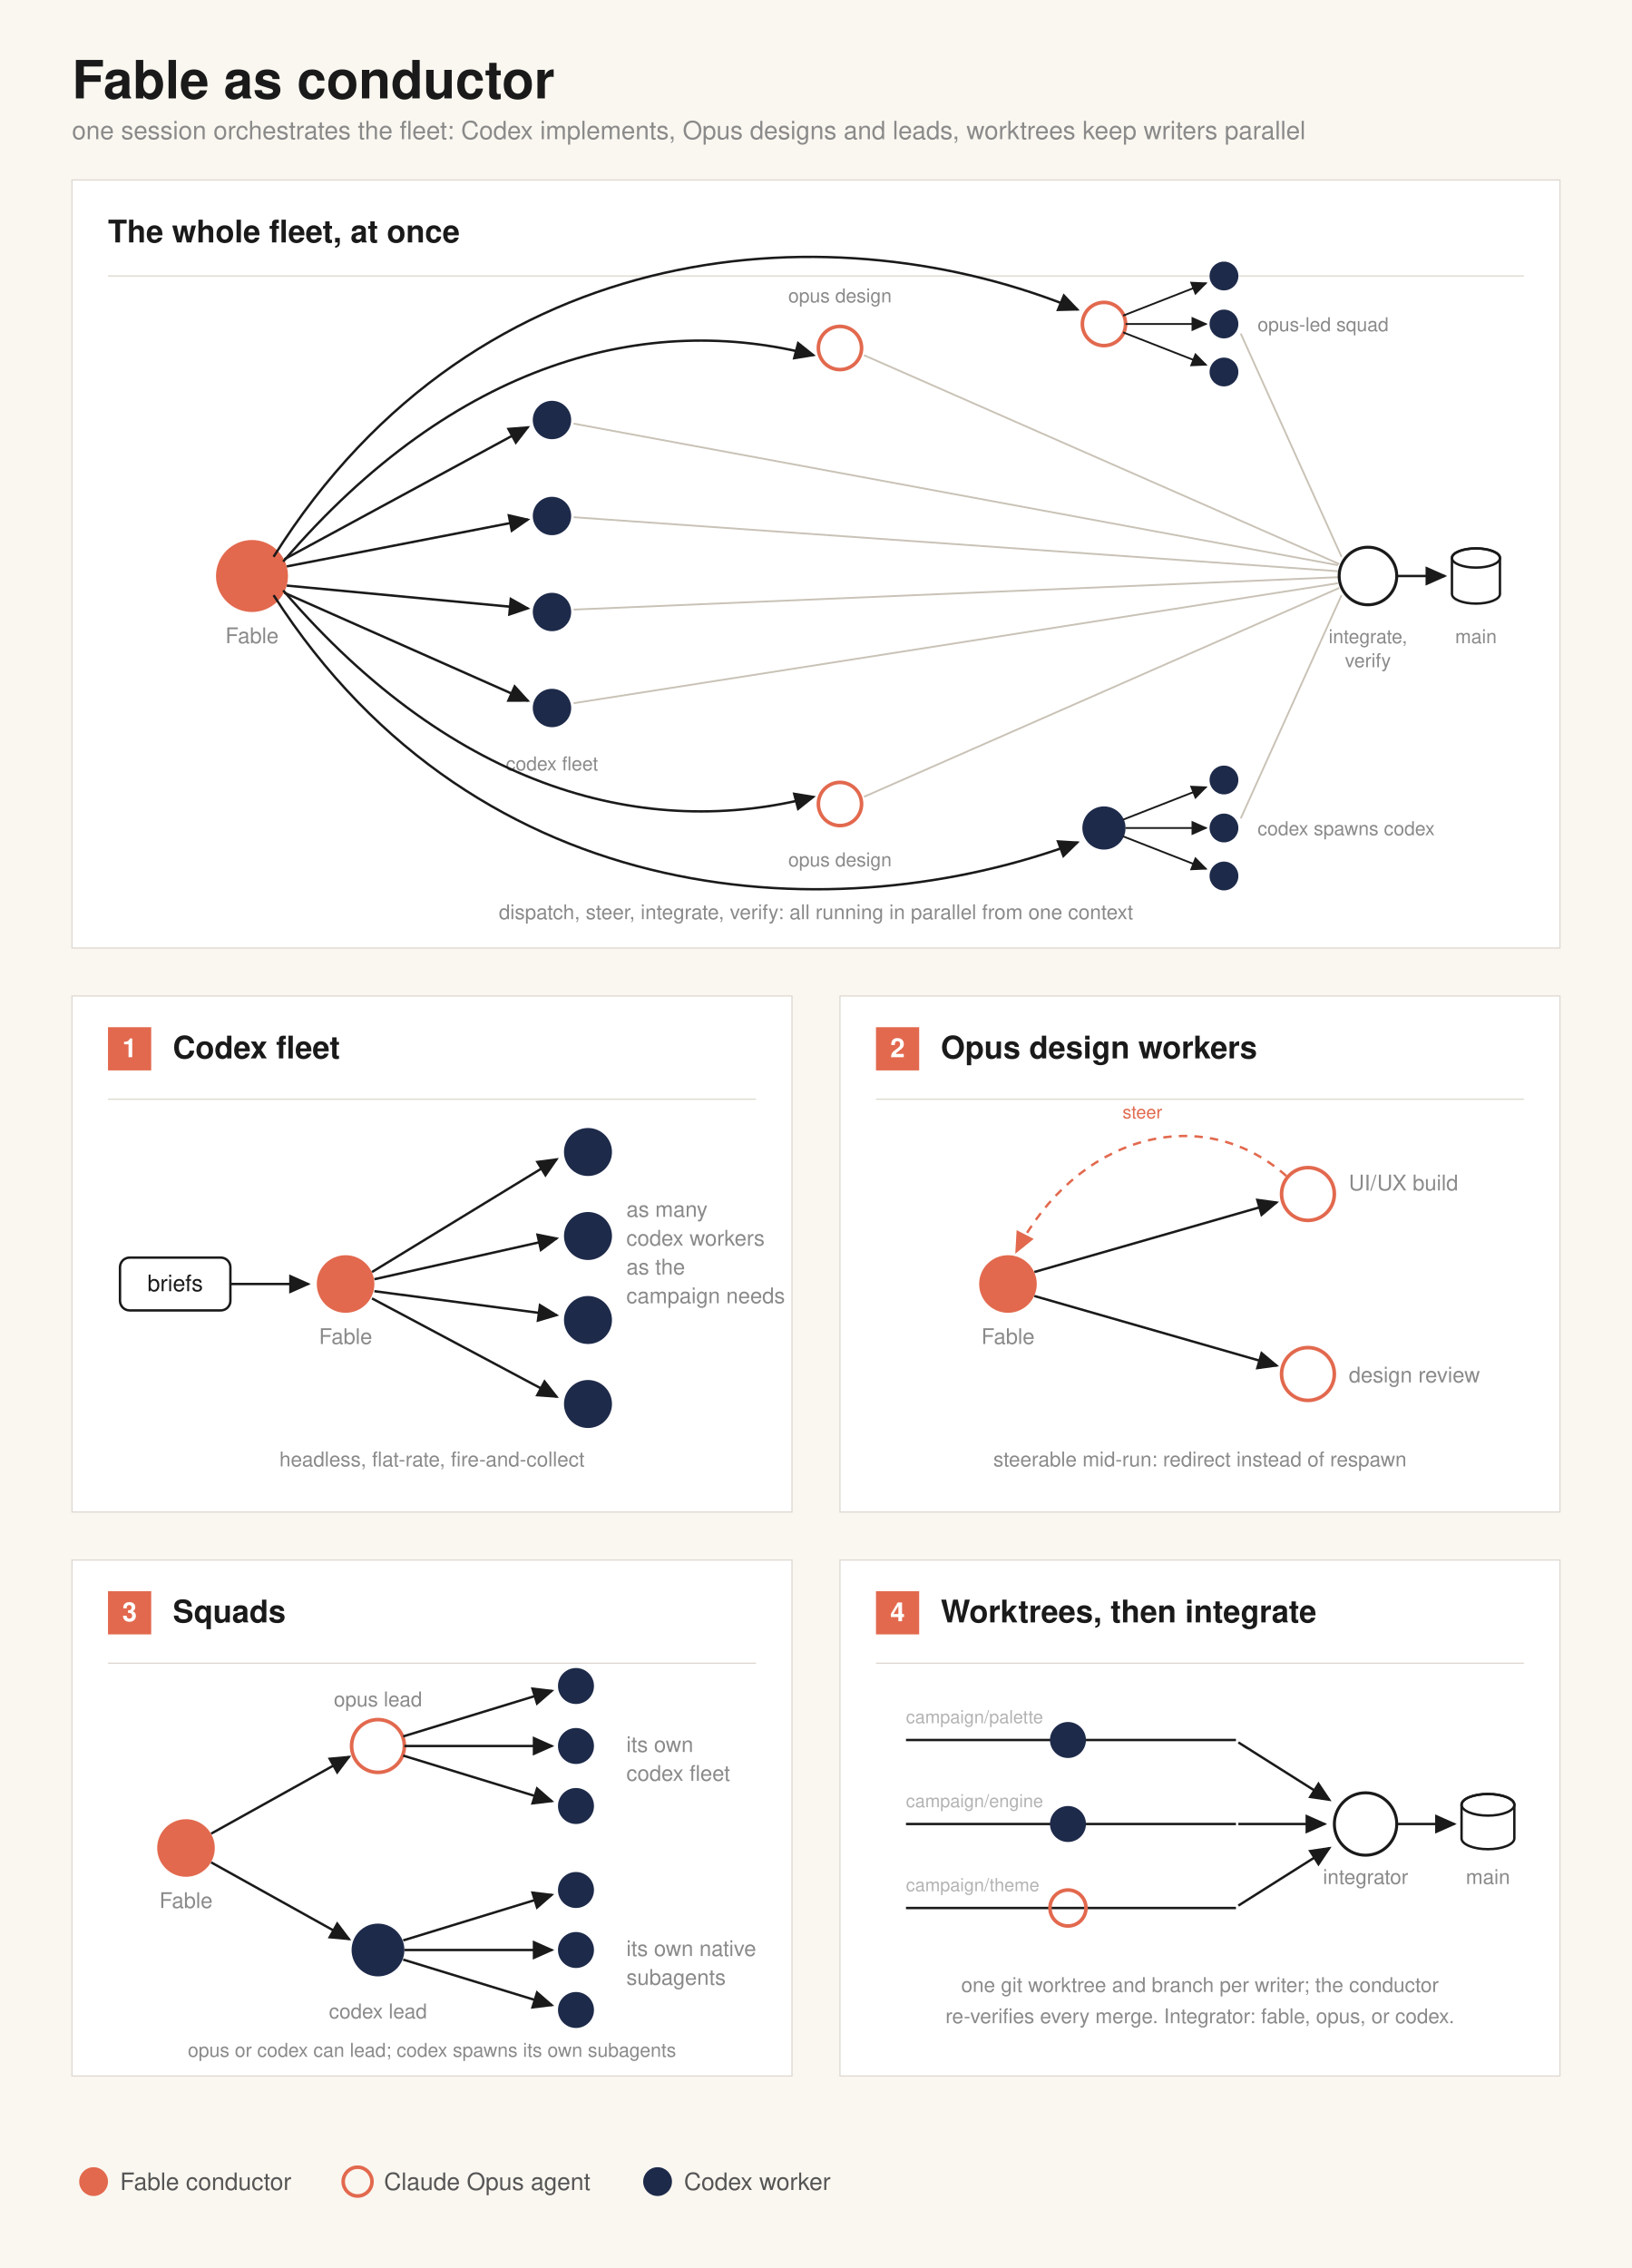
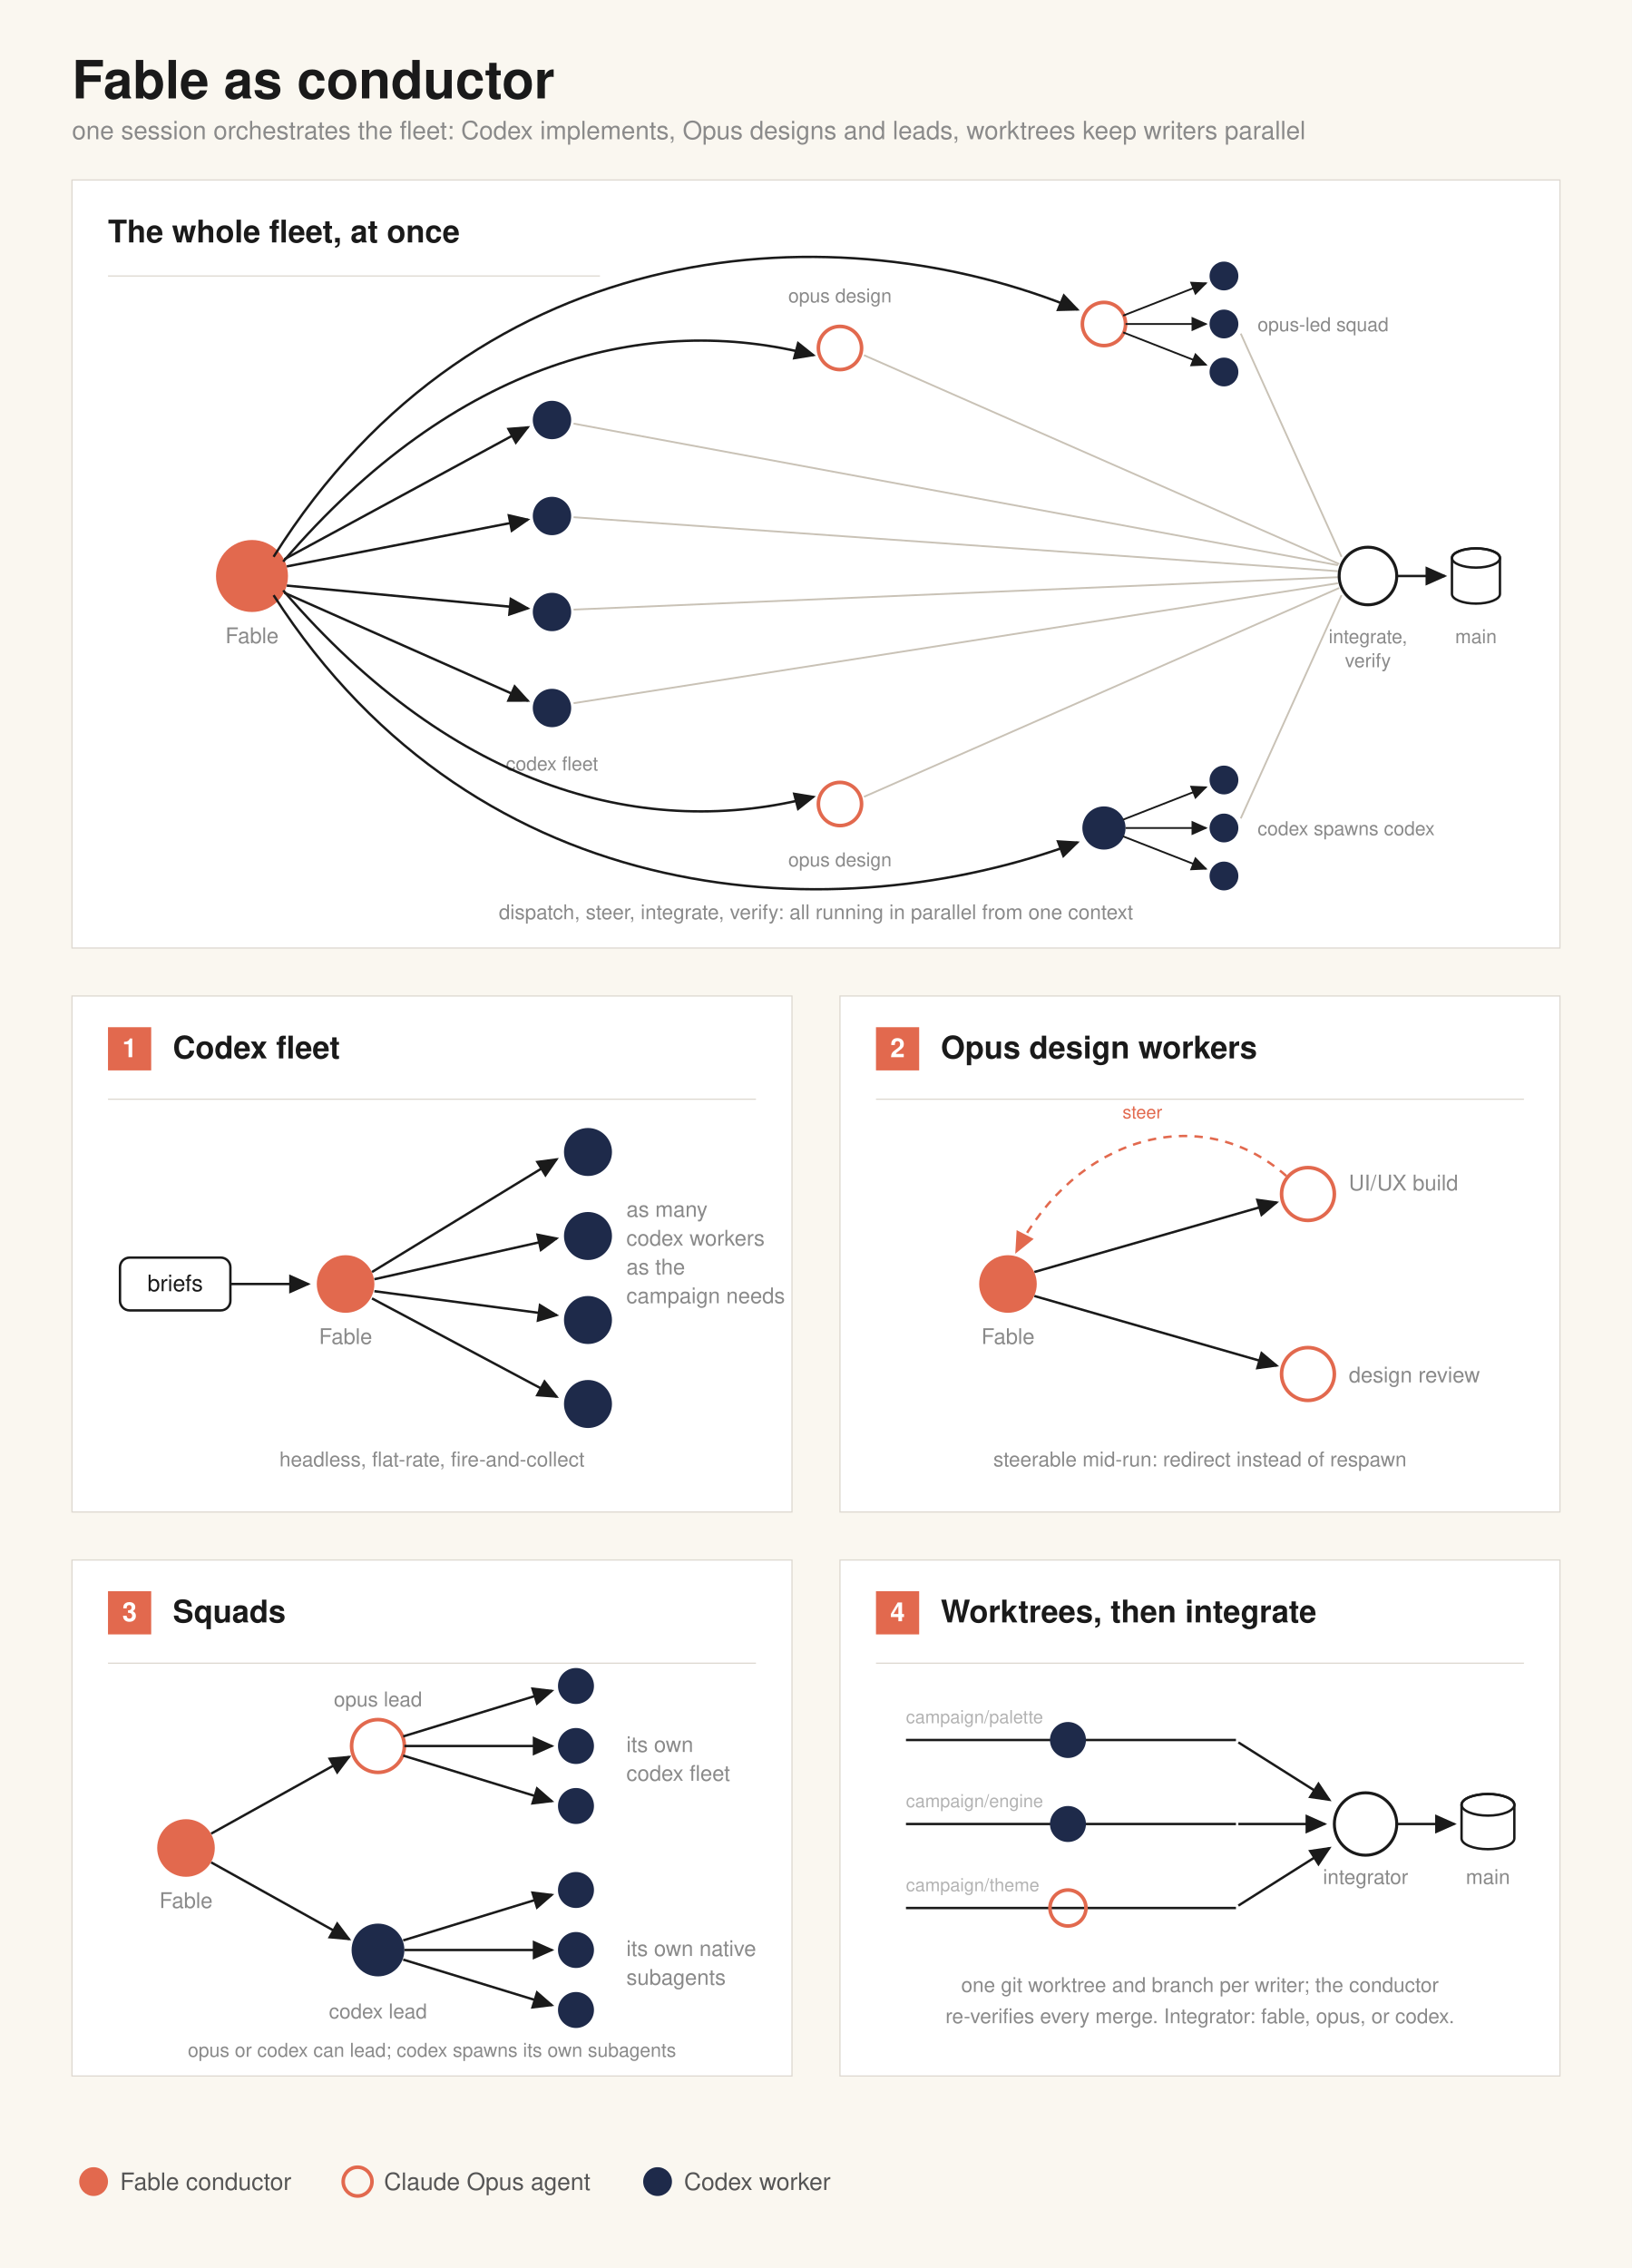
<svg xmlns="http://www.w3.org/2000/svg" viewBox="0 0 1360 1890" font-family="Helvetica Neue, Helvetica, Arial, sans-serif">
  <defs>
    <marker id="a" markerWidth="9" markerHeight="8" refX="8" refY="4" orient="auto">
      <path d="M0,0 L9,4 L0,8 z" fill="#1a1a1a" />
    </marker>
    <marker id="ao" markerWidth="9" markerHeight="8" refX="8" refY="4" orient="auto">
      <path d="M0,0 L9,4 L0,8 z" fill="#e2694e" />
    </marker>
    <marker id="ag" markerWidth="9" markerHeight="8" refX="8" refY="4" orient="auto">
      <path d="M0,0 L9,4 L0,8 z" fill="#b3b3b3" />
    </marker>
  </defs>
  <rect width="1360" height="1890" fill="#faf7f0" />
  <text x="60" y="82" font-size="44" font-weight="700" fill="#1a1a1a">Fable as conductor</text>
  <text x="60" y="116" font-size="21" fill="#8a8a8a">one session orchestrates the fleet: Codex implements, Opus designs and leads, worktrees keep writers parallel</text>
  <g transform="translate(60,150)">
    <rect width="1240" height="640" fill="#ffffff" stroke="#ddd8d0" />
    <text x="30" y="52" font-size="26" font-weight="700" fill="#1a1a1a">The whole fleet, at once</text>
-     <line x1="30" y1="80" x2="1210" y2="80" stroke="#ddd8d0" />
+     <line x1="30" y1="80" x2="440" y2="80" stroke="#ddd8d0" />
    <circle cx="150" cy="330" r="30" fill="#e2694e" />
    <text x="150" y="386" font-size="18" fill="#8a8a8a" text-anchor="middle">Fable</text>
    <circle cx="400" cy="200" r="16" fill="#1e2a4a" />
    <circle cx="400" cy="280" r="16" fill="#1e2a4a" />
    <circle cx="400" cy="360" r="16" fill="#1e2a4a" />
    <circle cx="400" cy="440" r="16" fill="#1e2a4a" />
    <text x="400" y="492" font-size="16" fill="#8a8a8a" text-anchor="middle">codex fleet</text>
    <line x1="177" y1="316" x2="380" y2="206" stroke="#1a1a1a" stroke-width="2" marker-end="url(#a)" />
    <line x1="179" y1="322" x2="380" y2="283" stroke="#1a1a1a" stroke-width="2" marker-end="url(#a)" />
    <line x1="179" y1="338" x2="380" y2="357" stroke="#1a1a1a" stroke-width="2" marker-end="url(#a)" />
    <line x1="177" y1="344" x2="380" y2="434" stroke="#1a1a1a" stroke-width="2" marker-end="url(#a)" />
    <circle cx="640" cy="140" r="18" fill="none" stroke="#e2694e" stroke-width="3" />
    <circle cx="640" cy="520" r="18" fill="none" stroke="#e2694e" stroke-width="3" />
    <text x="640" y="102" font-size="16" fill="#8a8a8a" text-anchor="middle">opus design</text>
    <text x="640" y="572" font-size="16" fill="#8a8a8a" text-anchor="middle">opus design</text>
    <path d="M176,318 C 320,150 480,110 618,146" fill="none" stroke="#1a1a1a" stroke-width="2" marker-end="url(#a)" />
    <path d="M176,342 C 320,510 480,550 618,514" fill="none" stroke="#1a1a1a" stroke-width="2" marker-end="url(#a)" />
    <circle cx="860" cy="120" r="18" fill="none" stroke="#e2694e" stroke-width="3" />
    <circle cx="960" cy="80" r="12" fill="#1e2a4a" />
    <circle cx="960" cy="120" r="12" fill="#1e2a4a" />
    <circle cx="960" cy="160" r="12" fill="#1e2a4a" />
    <circle cx="860" cy="540" r="18" fill="#1e2a4a" />
    <circle cx="960" cy="500" r="12" fill="#1e2a4a" />
    <circle cx="960" cy="540" r="12" fill="#1e2a4a" />
    <circle cx="960" cy="580" r="12" fill="#1e2a4a" />
    <text x="988" y="126" font-size="16" fill="#8a8a8a">opus-led squad</text>
    <text x="988" y="546" font-size="16" fill="#8a8a8a">codex spawns codex</text>
    <path d="M168,314 C 340,40 640,26 838,108" fill="none" stroke="#1a1a1a" stroke-width="2" marker-end="url(#a)" />
    <path d="M168,346 C 340,614 640,626 838,552" fill="none" stroke="#1a1a1a" stroke-width="2" marker-end="url(#a)" />
    <line x1="876" y1="113" x2="945" y2="86" stroke="#1a1a1a" stroke-width="1.5" marker-end="url(#a)" />
    <line x1="878" y1="120" x2="945" y2="120" stroke="#1a1a1a" stroke-width="1.5" marker-end="url(#a)" />
    <line x1="876" y1="127" x2="945" y2="154" stroke="#1a1a1a" stroke-width="1.5" marker-end="url(#a)" />
    <line x1="876" y1="533" x2="945" y2="506" stroke="#1a1a1a" stroke-width="1.5" marker-end="url(#a)" />
    <line x1="878" y1="540" x2="945" y2="540" stroke="#1a1a1a" stroke-width="1.5" marker-end="url(#a)" />
    <line x1="876" y1="547" x2="945" y2="574" stroke="#1a1a1a" stroke-width="1.5" marker-end="url(#a)" />
    <line x1="418" y1="203" x2="1055" y2="321" stroke="#c9c2b6" stroke-width="1.5" />
    <line x1="418" y1="281" x2="1055" y2="326" stroke="#c9c2b6" stroke-width="1.5" />
    <line x1="418" y1="358" x2="1055" y2="331" stroke="#c9c2b6" stroke-width="1.5" />
    <line x1="418" y1="436" x2="1055" y2="336" stroke="#c9c2b6" stroke-width="1.5" />
    <line x1="660" y1="146" x2="1056" y2="320" stroke="#c9c2b6" stroke-width="1.5" />
    <line x1="660" y1="514" x2="1056" y2="340" stroke="#c9c2b6" stroke-width="1.5" />
    <line x1="974" y1="128" x2="1058" y2="314" stroke="#c9c2b6" stroke-width="1.5" />
    <line x1="974" y1="532" x2="1058" y2="346" stroke="#c9c2b6" stroke-width="1.5" />
    <circle cx="1080" cy="330" r="24" fill="none" stroke="#1a1a1a" stroke-width="2.5" />
    <text x="1080" y="386" font-size="16" fill="#8a8a8a" text-anchor="middle">integrate,</text>
    <text x="1080" y="406" font-size="16" fill="#8a8a8a" text-anchor="middle">verify</text>
    <line x1="1104" y1="330" x2="1144" y2="330" stroke="#1a1a1a" stroke-width="2" marker-end="url(#a)" />
    <path d="M1150,315 a20,8 0 0,1 40,0 v30 a20,8 0 0,1 -40,0 z" fill="none" stroke="#1a1a1a" stroke-width="2" />
    <ellipse cx="1170" cy="315" rx="20" ry="8" fill="none" stroke="#1a1a1a" stroke-width="2" />
    <text x="1170" y="386" font-size="16" fill="#8a8a8a" text-anchor="middle">main</text>
    <text x="620" y="616" font-size="17" fill="#8a8a8a" text-anchor="middle">dispatch, steer, integrate, verify: all running in parallel from one context</text>
  </g>
  <g transform="translate(60,830)">
    <rect width="600" height="430" fill="#ffffff" stroke="#ddd8d0" />
    <rect x="30" y="26" width="36" height="36" fill="#e2694e" />
    <text x="48" y="51" font-size="22" font-weight="700" fill="#fff" text-anchor="middle">1</text>
    <text x="84" y="52" font-size="26" font-weight="700" fill="#1a1a1a">Codex fleet</text>
    <line x1="30" y1="86" x2="570" y2="86" stroke="#ddd8d0" />
    <rect x="40" y="218" width="92" height="44" rx="8" fill="none" stroke="#1a1a1a" stroke-width="2" />
    <text x="86" y="246" font-size="19" fill="#1a1a1a" text-anchor="middle">briefs</text>
    <circle cx="228" cy="240" r="24" fill="#e2694e" />
    <text x="228" y="290" font-size="18" fill="#8a8a8a" text-anchor="middle">Fable</text>
    <line x1="132" y1="240" x2="197" y2="240" stroke="#1a1a1a" stroke-width="2" marker-end="url(#a)" />
    <circle cx="430" cy="130" r="20" fill="#1e2a4a" />
    <circle cx="430" cy="200" r="20" fill="#1e2a4a" />
    <circle cx="430" cy="270" r="20" fill="#1e2a4a" />
    <circle cx="430" cy="340" r="20" fill="#1e2a4a" />
    <line x1="250" y1="230" x2="404" y2="136" stroke="#1a1a1a" stroke-width="2" marker-end="url(#a)" />
    <line x1="252" y1="236" x2="404" y2="202" stroke="#1a1a1a" stroke-width="2" marker-end="url(#a)" />
    <line x1="252" y1="246" x2="404" y2="266" stroke="#1a1a1a" stroke-width="2" marker-end="url(#a)" />
    <line x1="250" y1="252" x2="404" y2="334" stroke="#1a1a1a" stroke-width="2" marker-end="url(#a)" />
    <text x="462" y="184" font-size="18" fill="#8a8a8a">as many</text>
    <text x="462" y="208" font-size="18" fill="#8a8a8a">codex workers</text>
    <text x="462" y="232" font-size="18" fill="#8a8a8a">as the</text>
    <text x="462" y="256" font-size="18" fill="#8a8a8a">campaign needs</text>
    <text x="300" y="392" font-size="17" fill="#8a8a8a" text-anchor="middle">headless, flat-rate, fire-and-collect</text>
  </g>
  <g transform="translate(700,830)">
    <rect width="600" height="430" fill="#ffffff" stroke="#ddd8d0" />
    <rect x="30" y="26" width="36" height="36" fill="#e2694e" />
    <text x="48" y="51" font-size="22" font-weight="700" fill="#fff" text-anchor="middle">2</text>
    <text x="84" y="52" font-size="26" font-weight="700" fill="#1a1a1a">Opus design workers</text>
    <line x1="30" y1="86" x2="570" y2="86" stroke="#ddd8d0" />
    <circle cx="140" cy="240" r="24" fill="#e2694e" />
    <text x="140" y="290" font-size="18" fill="#8a8a8a" text-anchor="middle">Fable</text>
    <circle cx="390" cy="165" r="22" fill="none" stroke="#e2694e" stroke-width="3" />
    <circle cx="390" cy="315" r="22" fill="none" stroke="#e2694e" stroke-width="3" />
    <text x="424" y="162" font-size="18" fill="#8a8a8a">UI/UX build</text>
    <text x="424" y="322" font-size="18" fill="#8a8a8a">design review</text>
    <line x1="162" y1="230" x2="364" y2="172" stroke="#1a1a1a" stroke-width="2" marker-end="url(#a)" />
    <line x1="162" y1="250" x2="364" y2="308" stroke="#1a1a1a" stroke-width="2" marker-end="url(#a)" />
    <path d="M372,150 C 300,86 196,118 147,213" fill="none" stroke="#e2694e" stroke-width="2" stroke-dasharray="7,6" marker-end="url(#ao)" />
    <text x="252" y="102" font-size="15" fill="#e2694e" text-anchor="middle">steer</text>
    <text x="300" y="392" font-size="17" fill="#8a8a8a" text-anchor="middle">steerable mid-run: redirect instead of respawn</text>
  </g>
  <g transform="translate(60,1300)">
    <rect width="600" height="430" fill="#ffffff" stroke="#ddd8d0" />
    <rect x="30" y="26" width="36" height="36" fill="#e2694e" />
    <text x="48" y="51" font-size="22" font-weight="700" fill="#fff" text-anchor="middle">3</text>
    <text x="84" y="52" font-size="26" font-weight="700" fill="#1a1a1a">Squads</text>
    <line x1="30" y1="86" x2="570" y2="86" stroke="#ddd8d0" />
    <circle cx="95" cy="240" r="24" fill="#e2694e" />
    <text x="95" y="290" font-size="18" fill="#8a8a8a" text-anchor="middle">Fable</text>
    <circle cx="255" cy="155" r="22" fill="none" stroke="#e2694e" stroke-width="3" />
    <circle cx="255" cy="325" r="22" fill="#1e2a4a" />
    <text x="255" y="122" font-size="17" fill="#8a8a8a" text-anchor="middle">opus lead</text>
    <text x="255" y="382" font-size="17" fill="#8a8a8a" text-anchor="middle">codex lead</text>
    <line x1="116" y1="228" x2="231" y2="164" stroke="#1a1a1a" stroke-width="2" marker-end="url(#a)" />
    <line x1="116" y1="252" x2="231" y2="316" stroke="#1a1a1a" stroke-width="2" marker-end="url(#a)" />
    <circle cx="420" cy="105" r="15" fill="#1e2a4a" />
    <circle cx="420" cy="155" r="15" fill="#1e2a4a" />
    <circle cx="420" cy="205" r="15" fill="#1e2a4a" />
    <circle cx="420" cy="275" r="15" fill="#1e2a4a" />
    <circle cx="420" cy="325" r="15" fill="#1e2a4a" />
    <circle cx="420" cy="375" r="15" fill="#1e2a4a" />
    <line x1="276" y1="147" x2="400" y2="109" stroke="#1a1a1a" stroke-width="2" marker-end="url(#a)" />
    <line x1="277" y1="155" x2="400" y2="155" stroke="#1a1a1a" stroke-width="2" marker-end="url(#a)" />
    <line x1="276" y1="163" x2="400" y2="201" stroke="#1a1a1a" stroke-width="2" marker-end="url(#a)" />
    <line x1="276" y1="317" x2="400" y2="279" stroke="#1a1a1a" stroke-width="2" marker-end="url(#a)" />
    <line x1="277" y1="325" x2="400" y2="325" stroke="#1a1a1a" stroke-width="2" marker-end="url(#a)" />
    <line x1="276" y1="333" x2="400" y2="371" stroke="#1a1a1a" stroke-width="2" marker-end="url(#a)" />
    <text x="462" y="160" font-size="18" fill="#8a8a8a">its own</text>
    <text x="462" y="184" font-size="18" fill="#8a8a8a">codex fleet</text>
    <text x="462" y="330" font-size="18" fill="#8a8a8a">its own native</text>
    <text x="462" y="354" font-size="18" fill="#8a8a8a">subagents</text>
    <text x="300" y="414" font-size="16" fill="#8a8a8a" text-anchor="middle">opus or codex can lead; codex spawns its own subagents</text>
  </g>
  <g transform="translate(700,1300)">
    <rect width="600" height="430" fill="#ffffff" stroke="#ddd8d0" />
    <rect x="30" y="26" width="36" height="36" fill="#e2694e" />
    <text x="48" y="51" font-size="22" font-weight="700" fill="#fff" text-anchor="middle">4</text>
    <text x="84" y="52" font-size="26" font-weight="700" fill="#1a1a1a">Worktrees, then integrate</text>
    <line x1="30" y1="86" x2="570" y2="86" stroke="#ddd8d0" />
    <line x1="55" y1="150" x2="330" y2="150" stroke="#1a1a1a" stroke-width="2" />
    <line x1="55" y1="220" x2="330" y2="220" stroke="#1a1a1a" stroke-width="2" />
    <line x1="55" y1="290" x2="330" y2="290" stroke="#1a1a1a" stroke-width="2" />
    <circle cx="190" cy="150" r="15" fill="#1e2a4a" />
    <circle cx="190" cy="220" r="15" fill="#1e2a4a" />
    <circle cx="190" cy="290" r="15" fill="none" stroke="#e2694e" stroke-width="3" />
    <text x="55" y="136" font-size="15" fill="#b3b3b3">campaign/palette</text>
    <text x="55" y="206" font-size="15" fill="#b3b3b3">campaign/engine</text>
    <text x="55" y="276" font-size="15" fill="#b3b3b3">campaign/theme</text>
    <line x1="332" y1="152" x2="408" y2="200" stroke="#1a1a1a" stroke-width="2" marker-end="url(#a)" />
    <line x1="332" y1="220" x2="404" y2="220" stroke="#1a1a1a" stroke-width="2" marker-end="url(#a)" />
    <line x1="332" y1="288" x2="408" y2="240" stroke="#1a1a1a" stroke-width="2" marker-end="url(#a)" />
    <circle cx="438" cy="220" r="26" fill="none" stroke="#1a1a1a" stroke-width="2.5" />
    <text x="438" y="270" font-size="17" fill="#8a8a8a" text-anchor="middle">integrator</text>
    <line x1="464" y1="220" x2="512" y2="220" stroke="#1a1a1a" stroke-width="2" marker-end="url(#a)" />
    <path d="M518,204 a22,9 0 0,1 44,0 v28 a22,9 0 0,1 -44,0 z" fill="none" stroke="#1a1a1a" stroke-width="2" />
    <ellipse cx="540" cy="204" rx="22" ry="9" fill="none" stroke="#1a1a1a" stroke-width="2" />
    <text x="540" y="270" font-size="17" fill="#8a8a8a" text-anchor="middle">main</text>
    <text x="300" y="360" font-size="17" fill="#8a8a8a" text-anchor="middle">one git worktree and branch per writer; the conductor</text>
    <text x="300" y="386" font-size="17" fill="#8a8a8a" text-anchor="middle">re-verifies every merge. Integrator: fable, opus, or codex.</text>
  </g>
  <g transform="translate(66,1818)">
    <circle cx="12" cy="0" r="12" fill="#e2694e" />
    <text x="34" y="7" font-size="20" fill="#555">Fable conductor</text>
    <circle cx="232" cy="0" r="12" fill="none" stroke="#e2694e" stroke-width="3" />
    <text x="254" y="7" font-size="20" fill="#555">Claude Opus agent</text>
    <circle cx="482" cy="0" r="12" fill="#1e2a4a" />
    <text x="504" y="7" font-size="20" fill="#555">Codex worker</text>
  </g>
</svg>
